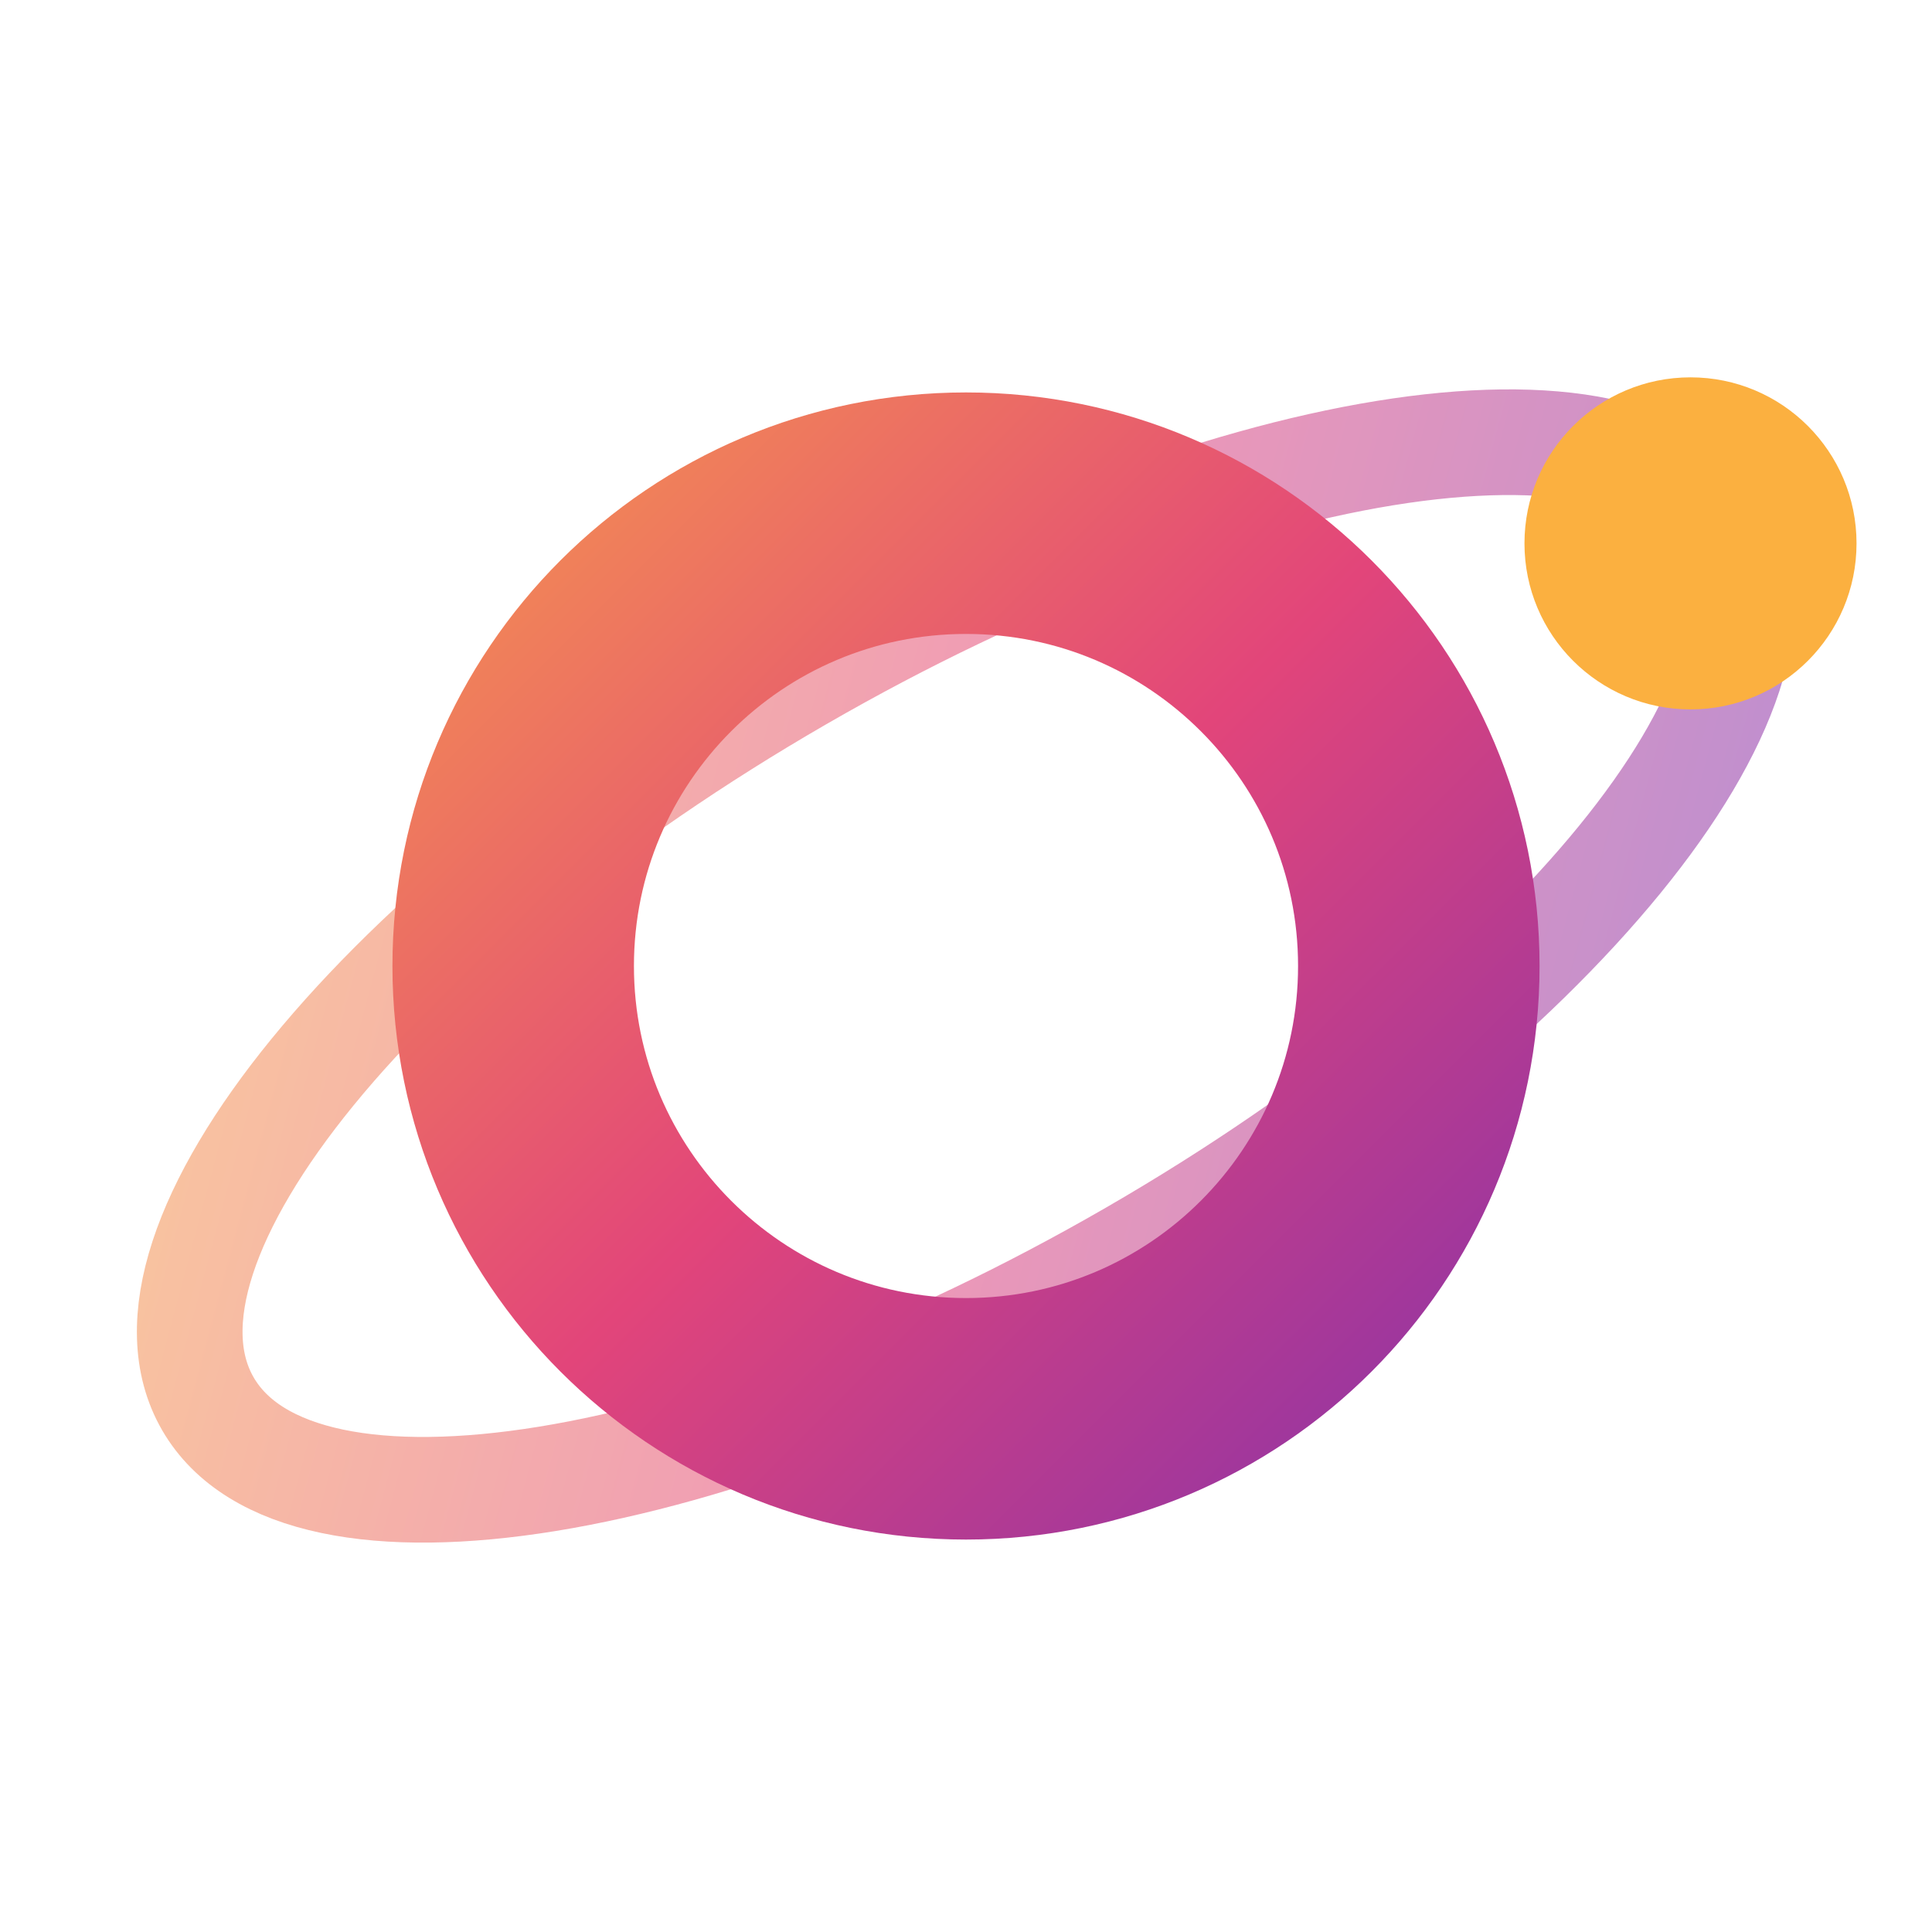
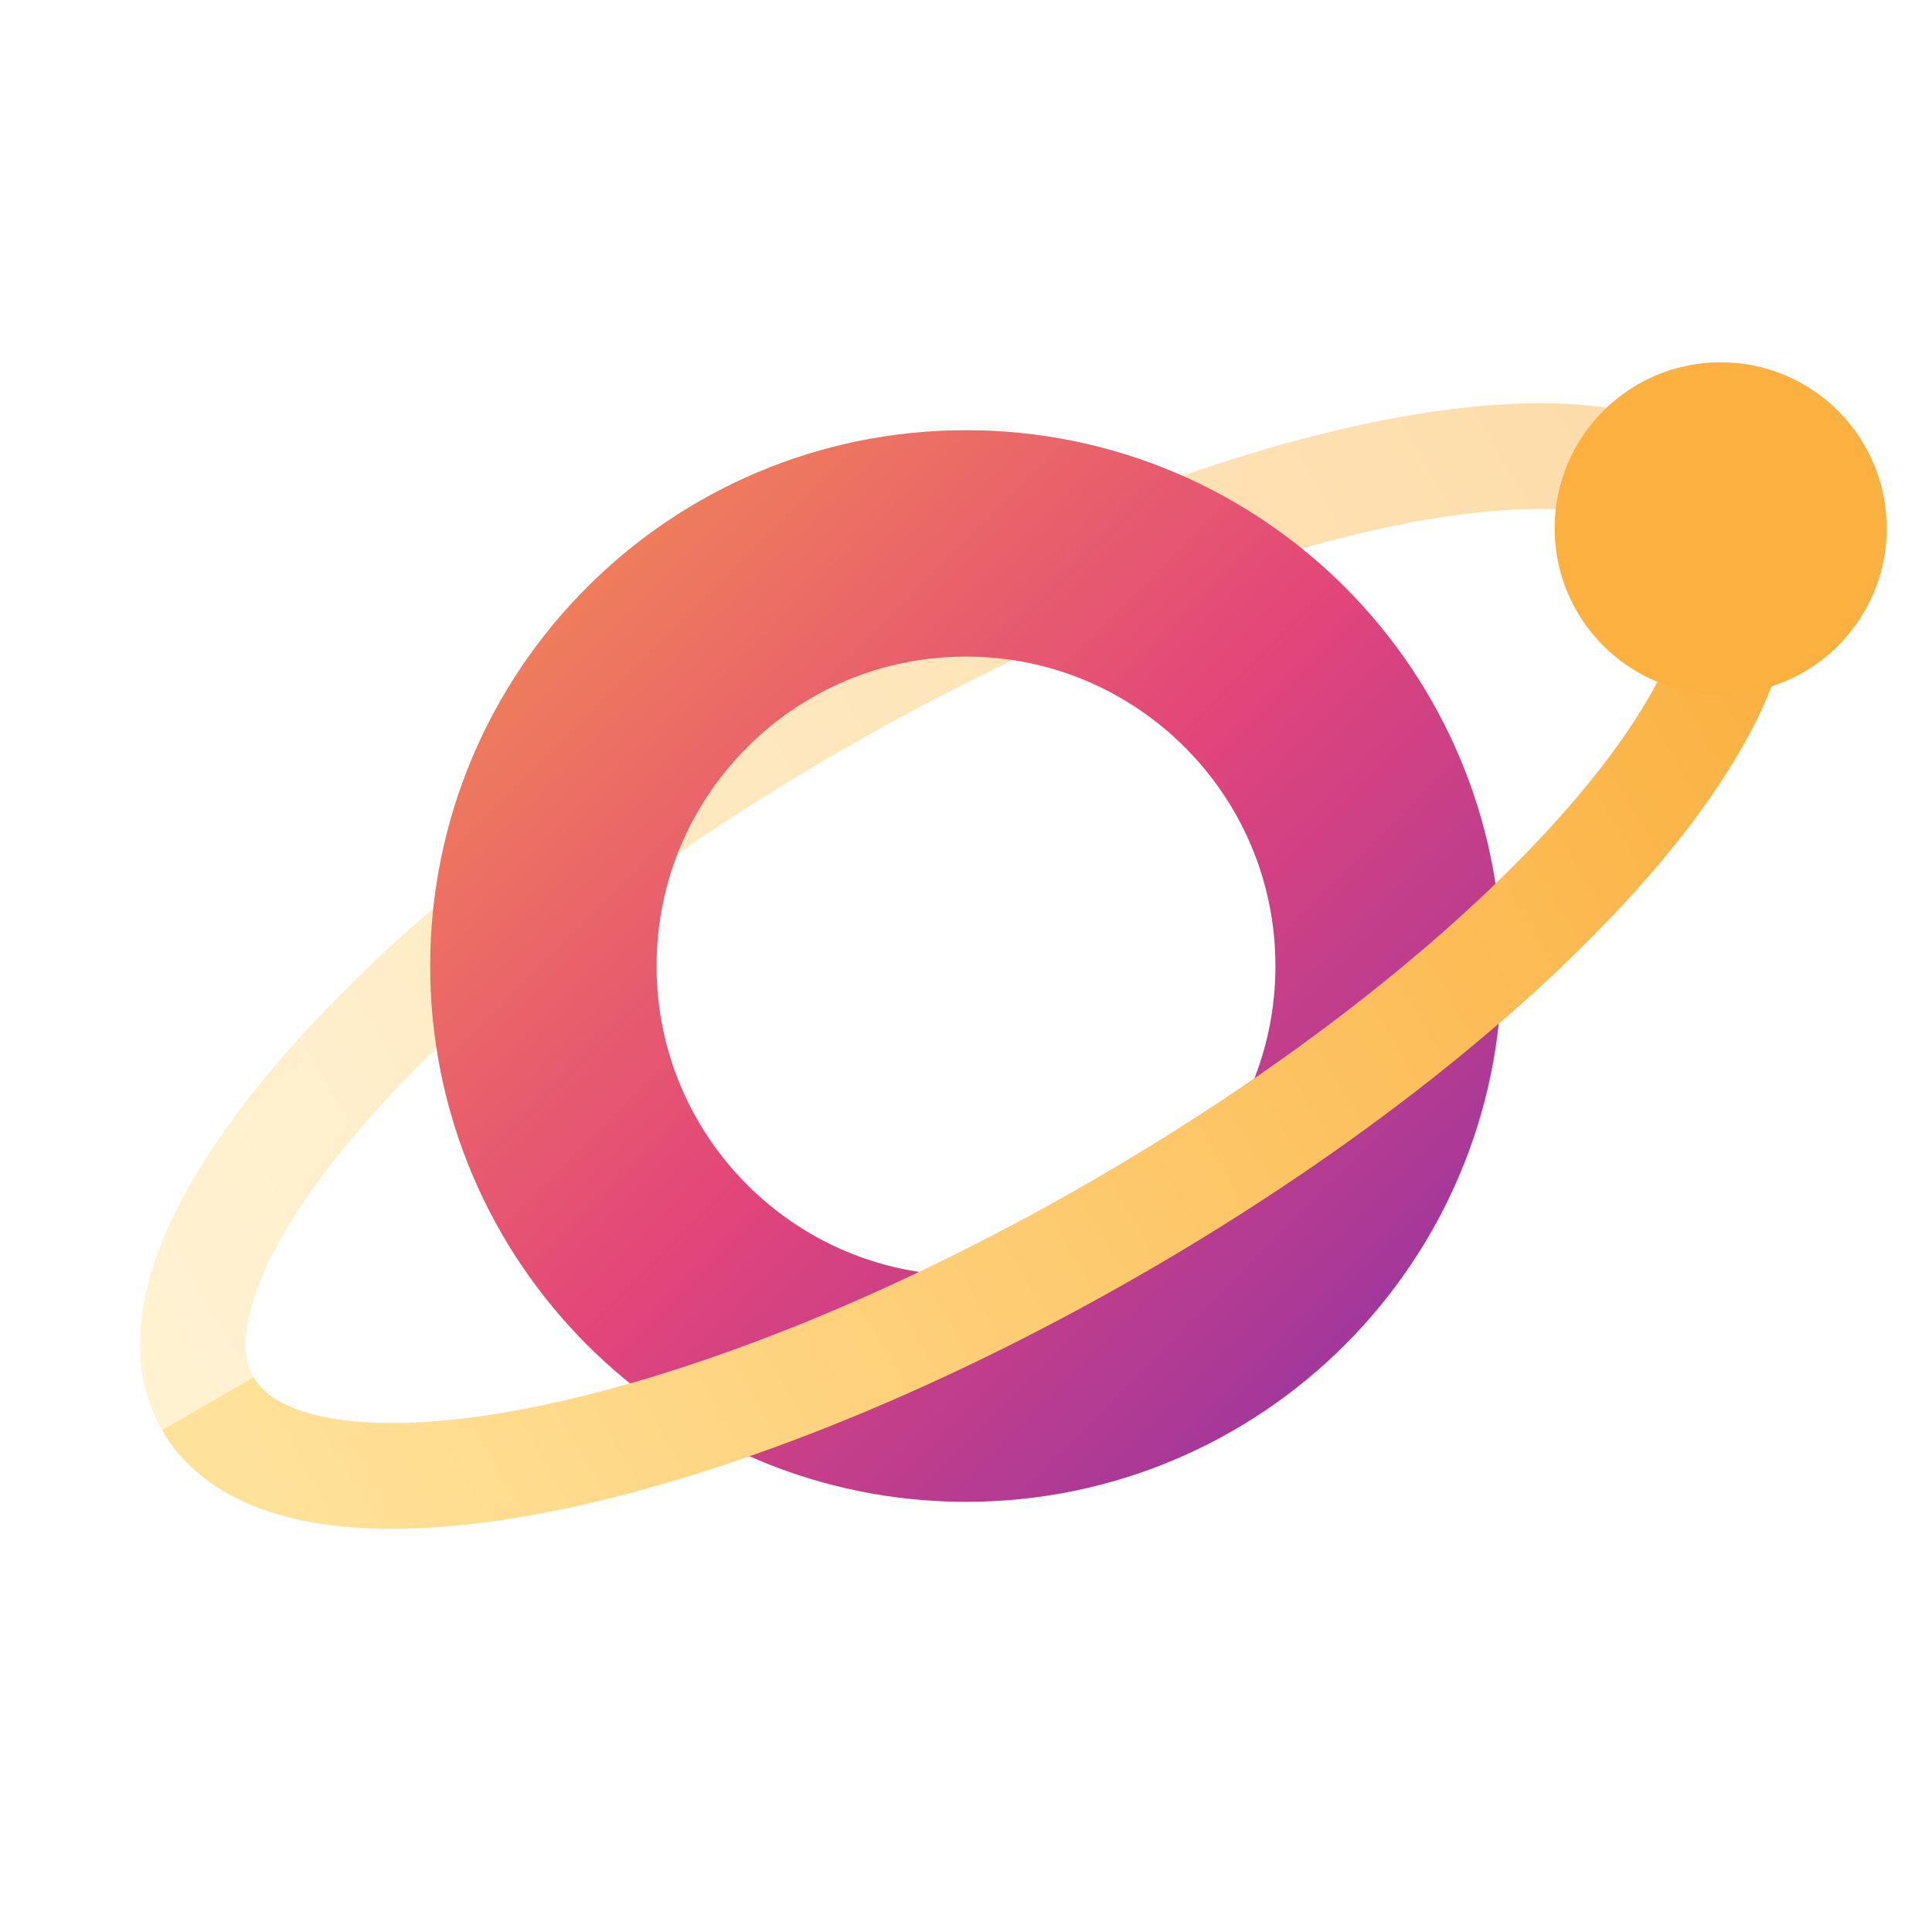
<svg xmlns="http://www.w3.org/2000/svg" viewBox="0 0 64 64" role="img" aria-label="Orvelo">
  <defs>
-     <linearGradient id="g" x1="8" y1="8" x2="56" y2="56" gradientUnits="userSpaceOnUse">
+     <linearGradient id="ring" x1="8" y1="8" x2="56" y2="56" gradientUnits="userSpaceOnUse">
      <stop offset="0" stop-color="#FBB040" />
      <stop offset="0.5" stop-color="#E2457A" />
      <stop offset="1" stop-color="#6A2BB8" />
    </linearGradient>
+     <linearGradient id="orbit" x1="3" y1="0" x2="61" y2="0" gradientUnits="userSpaceOnUse">
+       <stop offset="0" stop-color="#FFE29A" />
+       <stop offset="1" stop-color="#FBB040" />
+     </linearGradient>
+     <clipPath id="front">
+       <rect x="0" y="32" width="64" height="32" />
+     </clipPath>
  </defs>
-   <ellipse cx="32" cy="32" rx="29" ry="11" fill="none" stroke="url(#g)" stroke-width="3.5" opacity="0.55" transform="rotate(-30 32 32)" />
-   <circle cx="32" cy="32" r="15" fill="none" stroke="url(#g)" stroke-width="8" />
-   <circle cx="56" cy="18" r="5.5" fill="#FBB040" />
+   <g transform="rotate(-30 32 32)">
+     <ellipse cx="32" cy="32" rx="29" ry="10" fill="none" stroke="url(#orbit)" stroke-width="3.5" opacity="0.45" />
+   </g>
+   <circle cx="32" cy="32" r="14" fill="none" stroke="url(#ring)" stroke-width="7.5" />
+   <g transform="rotate(-30 32 32)">
+     <ellipse cx="32" cy="32" rx="29" ry="10" fill="none" stroke="url(#orbit)" stroke-width="3.5" clip-path="url(#front)" />
+   </g>
+   <circle cx="57" cy="17.5" r="5.5" fill="#FBB040" />
</svg>
